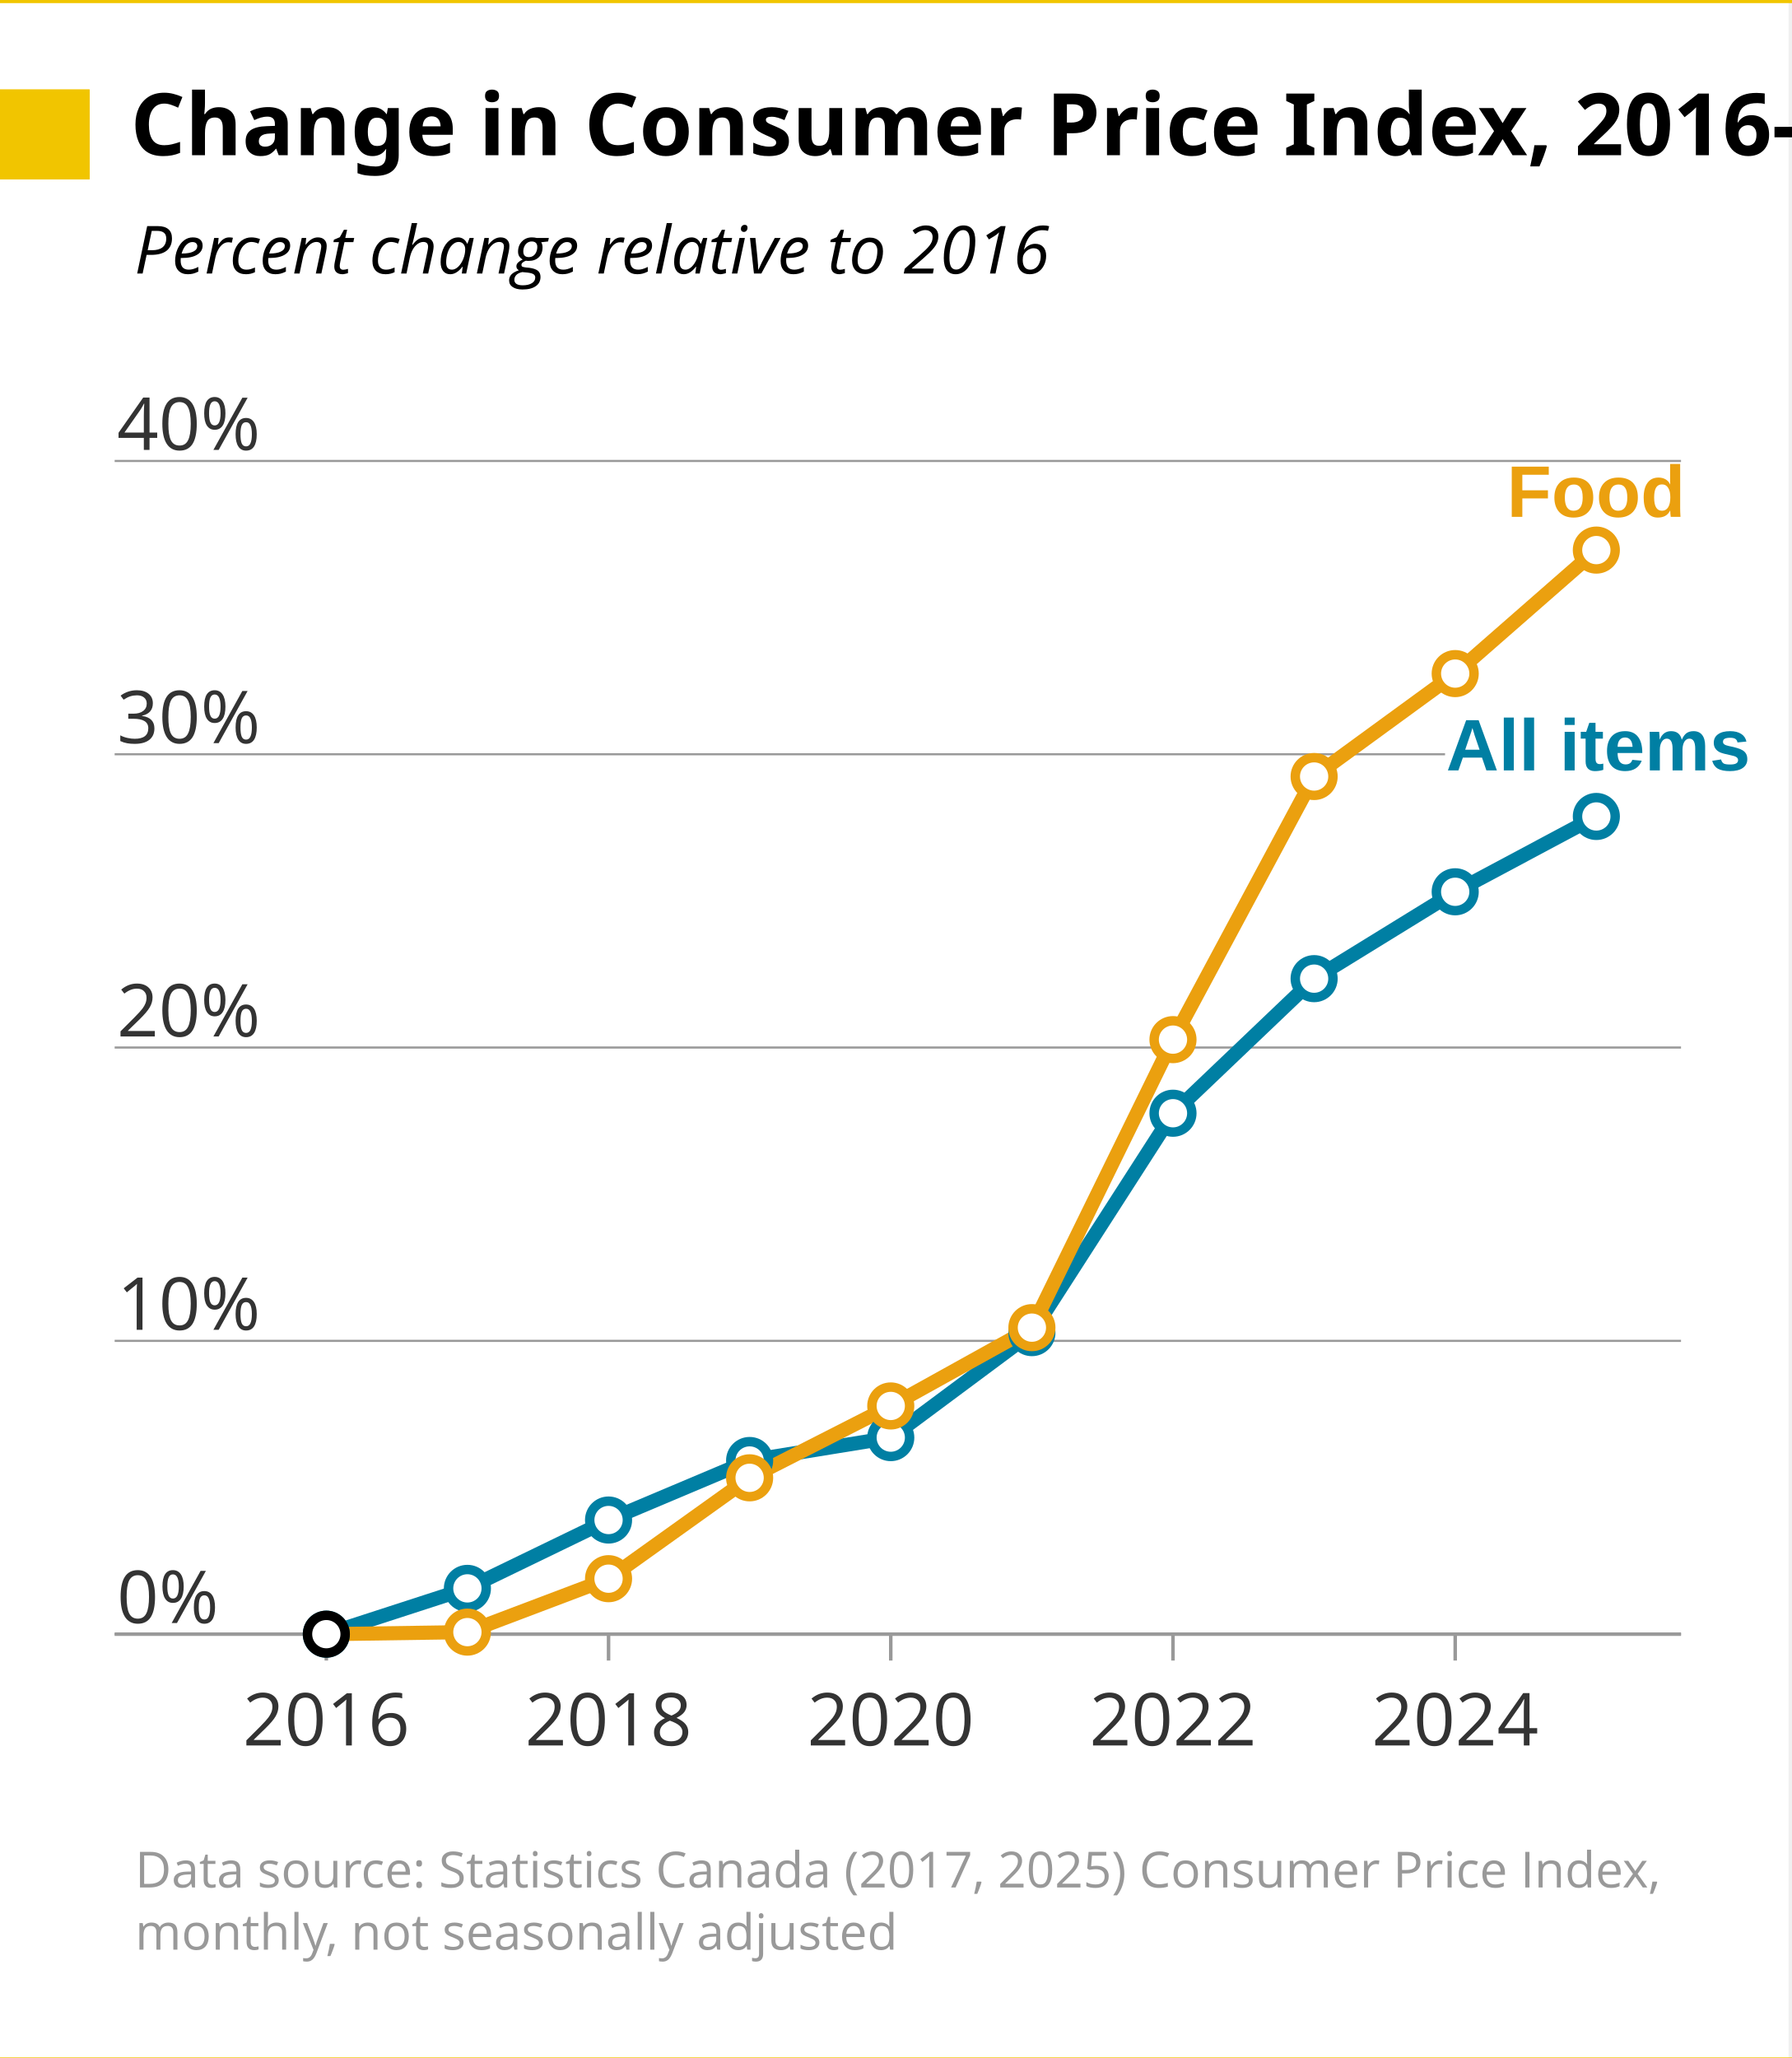
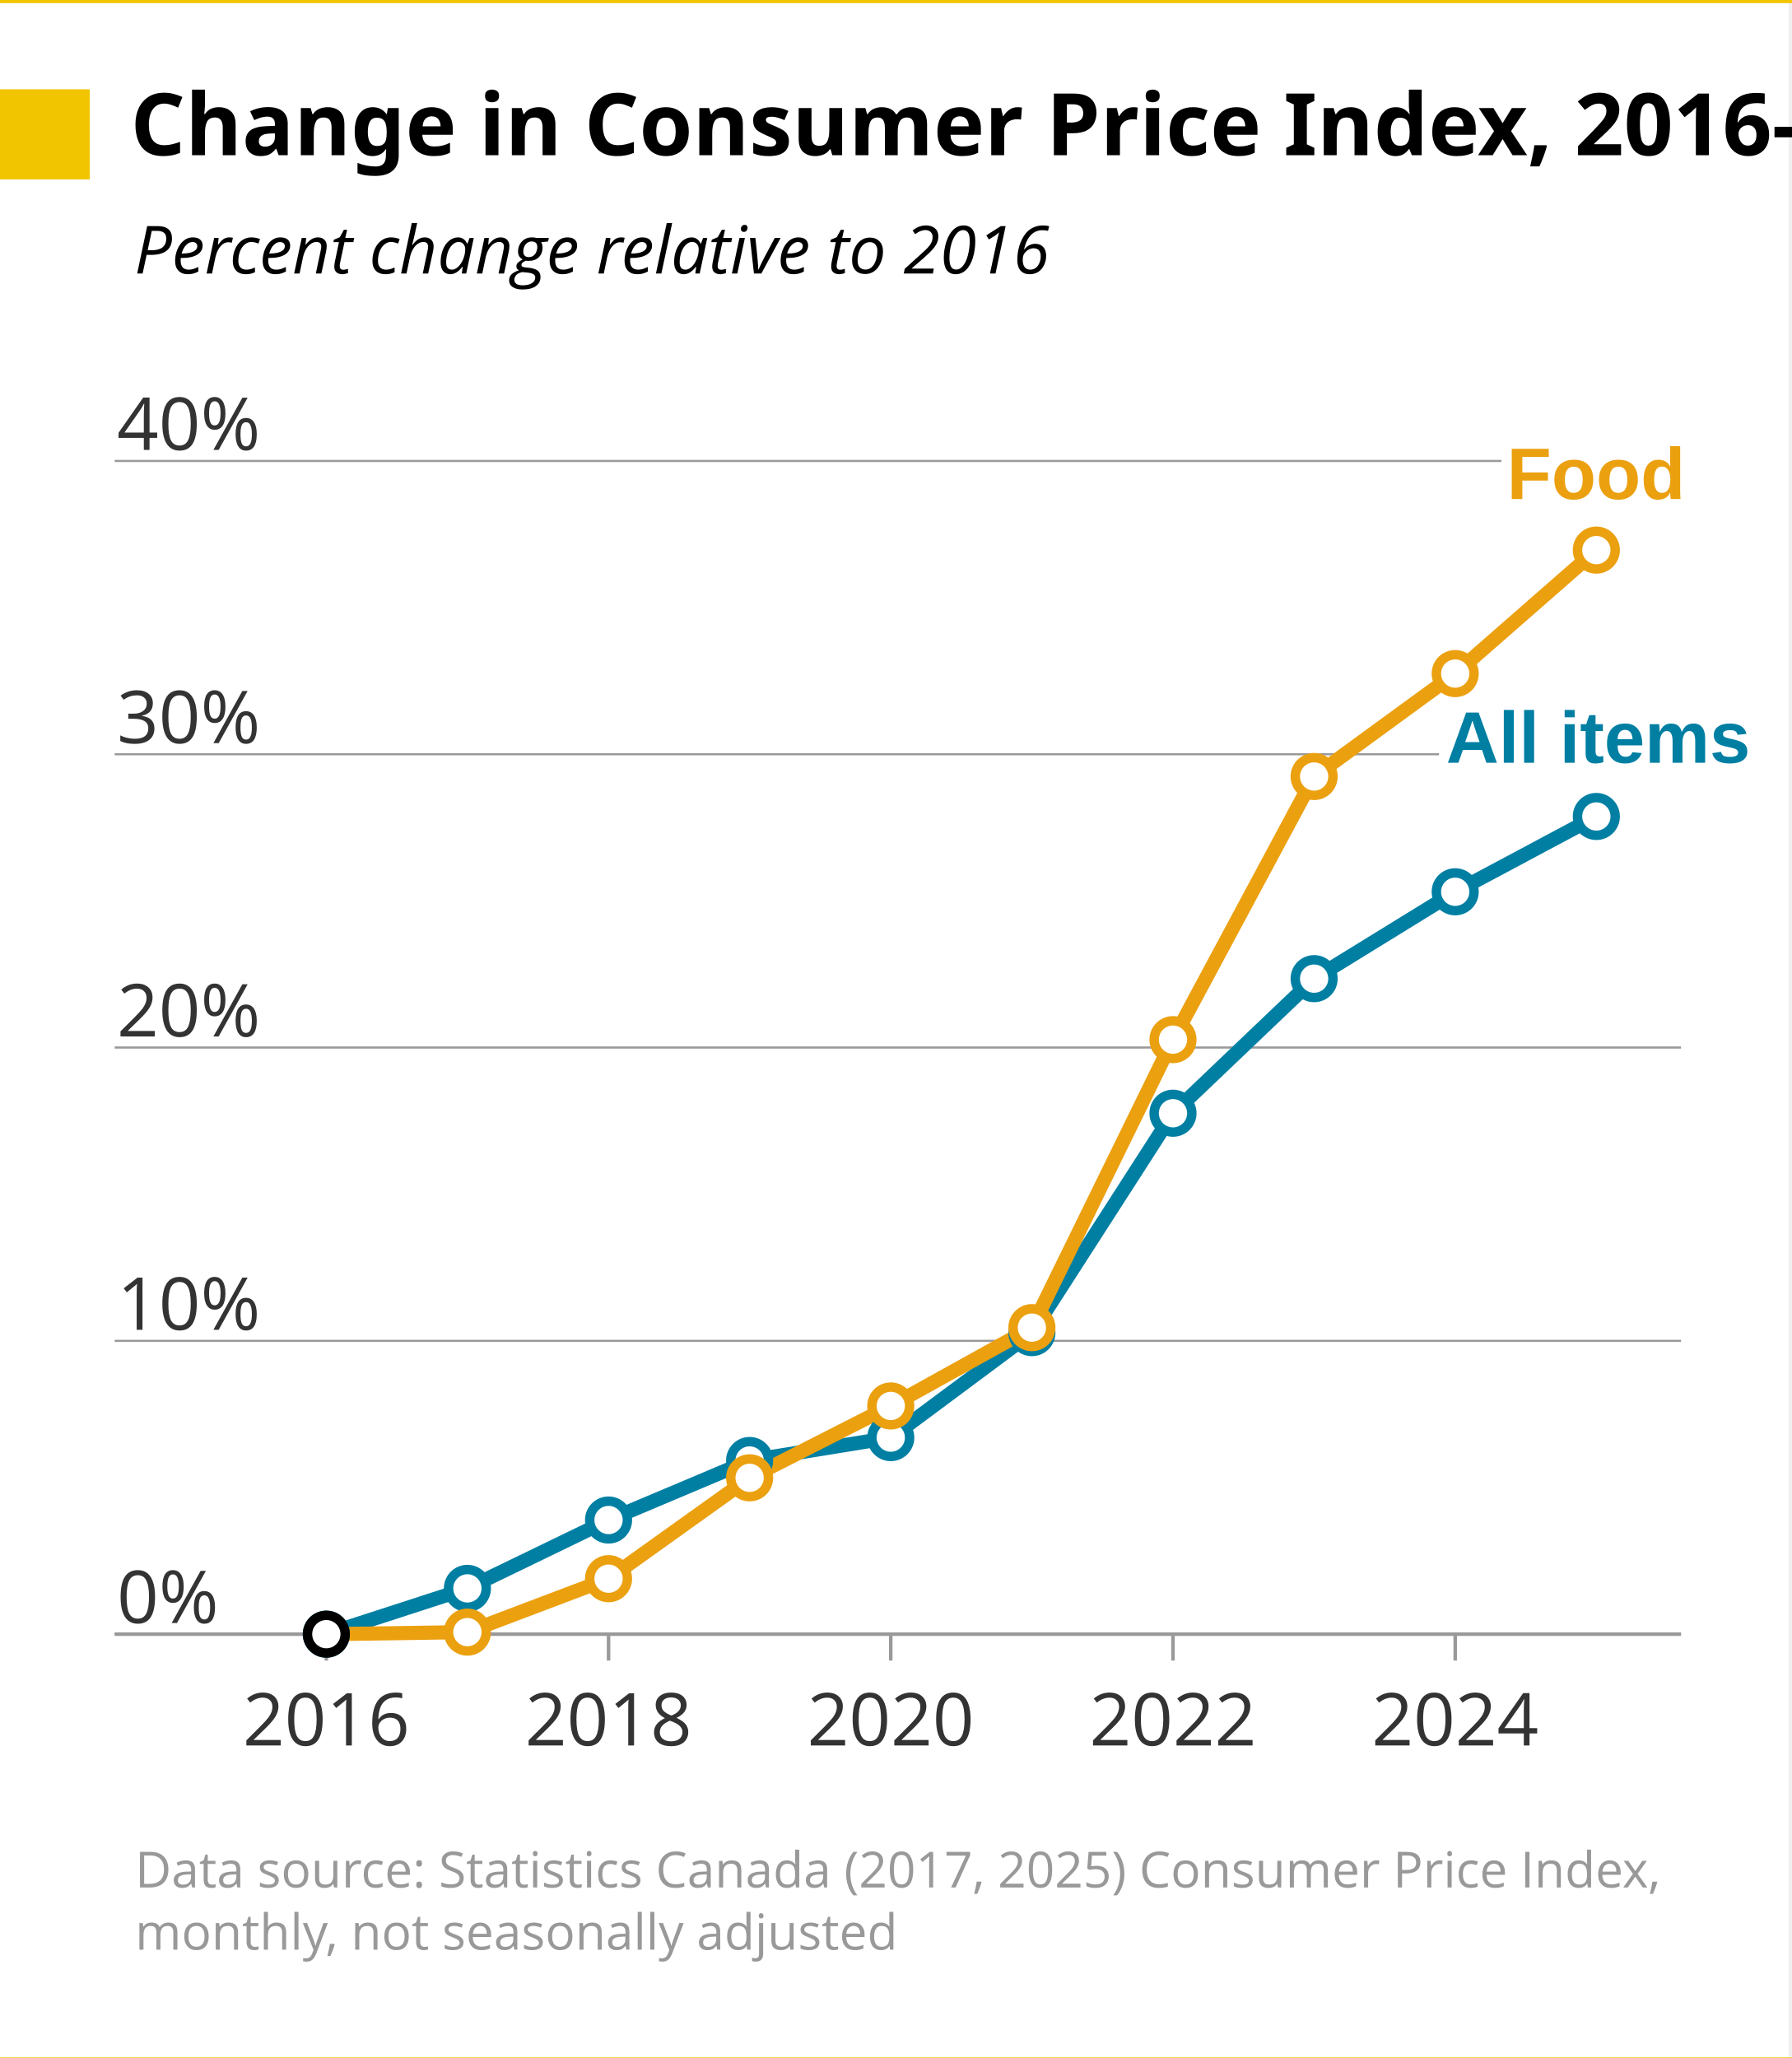
<svg xmlns="http://www.w3.org/2000/svg" id="svg58" width="360" height="413.493" viewBox="0 0 288 330.794" version="1.1" xml:space="preserve">
  <defs id="defs53">
    <clipPath id="cpMC4wMHw0NjAuODB8MC4wMHwyMTYuMDA=">
      <rect x="0" y="0" width="460.8" height="216" id="rect2" />
    </clipPath>
    <clipPath id="cpMzIuMDd8NDU1LjMyfDUuNDh8MTkxLjEx">
      <rect x="32.07" y="5.48" width="423.25" height="185.63" id="rect4" />
    </clipPath>
    <clipPath id="clipPath1">
      <rect x="0" y="0" width="460.8" height="216" id="rect1-0" />
    </clipPath>
    <style type="text/css" id="style1-4">
    .svglite line, .svglite polyline, .svglite polygon, .svglite path, .svglite rect, .svglite circle {
      fill: none;
      stroke: #000000;
      stroke-linecap: round;
      stroke-linejoin: round;
      stroke-miterlimit: 10.00;
    }
    .svglite text {
      white-space: pre;
    }
    .svglite g.glyphgroup path {
      fill: inherit;
      stroke: none;
    }
  </style>
    <clipPath id="clipPath5">
      <rect x="0" y="0" width="460.8" height="216" id="rect5" />
    </clipPath>
    <clipPath id="clipPath7">
      <rect x="32.07" y="5.48" width="423.25" height="185.63" id="rect7" />
    </clipPath>
    <clipPath id="cpMC4wMHw0NjAuODB8MC4wMHwyMTYuMDA=-4">
      <rect x="0" y="0" width="460.8" height="216" id="rect2-5" />
    </clipPath>
    <clipPath id="cpMzIuMDd8NDU1LjMyfDUuNDh8MTkxLjEx-5">
      <rect x="32.07" y="5.48" width="423.25" height="185.63" id="rect4-1" />
    </clipPath>
    <clipPath id="cpMzIuMDd8NDU1LjMyfDUuNDh8MTkxLjEx-2">
      <rect x="32.07" y="5.48" width="423.25" height="185.63" id="rect4-7" />
    </clipPath>
    <clipPath id="cpMC4wMHw0NjAuODB8MC4wMHwyMTYuMDA=-6">
      <rect x="0" y="0" width="460.8" height="216" id="rect2-1" />
    </clipPath>
    <style type="text/css" id="style1-42">
    .svglite line, .svglite polyline, .svglite polygon, .svglite path, .svglite rect, .svglite circle {
      fill: none;
      stroke: #000000;
      stroke-linecap: round;
      stroke-linejoin: round;
      stroke-miterlimit: 10.00;
    }
    .svglite text {
      white-space: pre;
    }
    .svglite g.glyphgroup path {
      fill: inherit;
      stroke: none;
    }
  </style>
    <clipPath id="clipPath3">
      <rect x="0" y="0" width="460.8" height="216" id="rect3" />
    </clipPath>
    <clipPath id="clipPath5-3">
      <rect x="32.07" y="5.48" width="423.25" height="185.63" id="rect5-2" />
    </clipPath>
    <clipPath id="cpMC4wMHwyMzAuNDB8MC4wMHwyMTYuMDA=">
      <rect x="0" y="0" width="230.4" height="216" id="rect2-0" />
    </clipPath>
    <clipPath id="cpMzIuMDd8MjI0LjkyfDUuNDh8MTkxLjEx">
      <rect x="32.07" y="5.48" width="192.85" height="185.63" id="rect4-9" />
    </clipPath>
    <clipPath id="cpMC4wMHwyMzAuNDB8MC4wMHwyMTYuMDA=-8">
      <rect x="0" y="0" width="230.4" height="216" id="rect2-8" />
    </clipPath>
    <clipPath id="cpMzIuMDd8MjI0LjkyfDUuNDh8MTkxLjEx-2">
      <rect x="32.07" y="5.48" width="192.85" height="185.63" id="rect4-4" />
    </clipPath>
    <clipPath id="cpMzIuMDd8MjgyLjUyfDUuNDh8MTkxLjEx">
      <rect x="32.07" y="5.48" width="250.45" height="185.63" id="rect4-5" />
    </clipPath>
    <clipPath id="cpMC4wMHwyODguMDB8MC4wMHwyMTYuMDA=">
      <rect x="0" y="0" width="288" height="216" id="rect2-17" />
    </clipPath>
    <style type="text/css" id="style1-1">
    .svglite line, .svglite polyline, .svglite polygon, .svglite path, .svglite rect, .svglite circle {
      fill: none;
      stroke: #000000;
      stroke-linecap: round;
      stroke-linejoin: round;
      stroke-miterlimit: 10.00;
    }
    .svglite text {
      white-space: pre;
    }
    .svglite g.glyphgroup path {
      fill: inherit;
      stroke: none;
    }
  </style>
    <clipPath id="clipPath3-1">
      <rect x="0" y="0" width="288" height="216" id="rect3-5" />
    </clipPath>
    <clipPath id="clipPath5-2">
      <rect x="32.07" y="5.48" width="250.45" height="185.63" id="rect5-7" />
    </clipPath>
    <clipPath id="cpMC4wMHwyNzMuNjB8MC4wMHwyMTYuMDA=">
      <rect x="0" y="0" width="273.6" height="216" id="rect2-7" />
    </clipPath>
    <clipPath id="cpMzIuMDd8MjY4LjEyfDUuNDh8MTkxLjEx">
      <rect x="32.07" y="5.48" width="236.05" height="185.63" id="rect4-6" />
    </clipPath>
    <clipPath id="clipPath1-1">
      <rect x="0" y="0" width="273.6" height="216" id="rect1-8" />
    </clipPath>
    <style type="text/css" id="style1-9">
    .svglite line, .svglite polyline, .svglite polygon, .svglite path, .svglite rect, .svglite circle {
      fill: none;
      stroke: #000000;
      stroke-linecap: round;
      stroke-linejoin: round;
      stroke-miterlimit: 10.00;
    }
    .svglite text {
      white-space: pre;
    }
    .svglite g.glyphgroup path {
      fill: inherit;
      stroke: none;
    }
  </style>
    <clipPath id="clipPath5-7">
      <rect x="0" y="0" width="273.6" height="216" id="rect5-9" />
    </clipPath>
    <clipPath id="clipPath7-5">
      <rect x="32.07" y="5.48" width="236.05" height="185.63" id="rect7-4" />
    </clipPath>
  </defs>
  <rect id="rect1" x="0" width="287.505" height="331.2" fill="#ffffff" y="0" style="stroke-width:0.766" />
  <g class="svglite" id="g45" transform="matrix(1.066667,0,0,1.066667,-96,89.67258)">
    <defs id="defs2">
      <style type="text/css" id="style9">
    .svglite line, .svglite polyline, .svglite polygon, .svglite path, .svglite rect, .svglite circle {
      fill: none;
      stroke: #000000;
      stroke-linecap: round;
      stroke-linejoin: round;
      stroke-miterlimit: 10.00;
    }
    .svglite text {
      white-space: pre;
    }
    .svglite g.glyphgroup path {
      fill: inherit;
      stroke: none;
    }
  </style>
    </defs>
    <defs id="defs5">
      <clipPath id="clipPath9">
        <rect x="0" y="0" width="273.6" height="216" id="rect9" />
      </clipPath>
    </defs>
    <defs id="defs4">
      <clipPath id="clipPath10">
        <rect x="32.07" y="5.48" width="236.05" height="185.63" id="rect10" />
      </clipPath>
    </defs>
    <g clip-path="url(#cpMzIuMDd8MjY4LjEyfDUuNDh8MTkxLjEx)" id="g30" transform="translate(75.207,-28.92577)" />
    <g clip-path="url(#cpMC4wMHwyNzMuNjB8MC4wMHwyMTYuMDA=)" id="g44" transform="translate(75.207,-28.92577)">
      <text x="32.423" y="189.431" style="font-size:11px;font-family:'Open Sans';white-space:pre;fill:#333333" id="text31">0%</text>
      <text x="32.423" y="145.241" style="font-size:11px;font-family:'Open Sans';white-space:pre;fill:#333333" id="text32">10%</text>
      <text x="32.423" y="101.041" style="font-size:11px;font-family:'Open Sans';white-space:pre;fill:#333333" id="text33">20%</text>
      <text x="32.423" y="56.841" style="font-size:11px;font-family:'Open Sans';white-space:pre;fill:#333333" id="text34">30%</text>
      <text x="32.423" y="12.651" style="font-size:11px;font-family:'Open Sans';white-space:pre;fill:#333333" id="text35">40%</text>
      <polyline points="32.07,191.11 268.12,191.11 " style="fill:none;stroke:#999999;stroke-width:0.53;stroke-linecap:butt;stroke-linejoin:round;stroke-miterlimit:10" id="polyline35" />
      <polyline points="63.97,195.09 63.97,191.11 " style="fill:none;stroke:#999999;stroke-width:0.53;stroke-linecap:butt;stroke-linejoin:round;stroke-miterlimit:10" id="polyline36" />
      <polyline points="106.50,195.09 106.50,191.11 " style="fill:none;stroke:#999999;stroke-width:0.53;stroke-linecap:butt;stroke-linejoin:round;stroke-miterlimit:10" id="polyline37" />
      <polyline points="149.03,195.09 149.03,191.11 " style="fill:none;stroke:#999999;stroke-width:0.53;stroke-linecap:butt;stroke-linejoin:round;stroke-miterlimit:10" id="polyline38" />
      <polyline points="191.56,195.09 191.56,191.11 " style="fill:none;stroke:#999999;stroke-width:0.53;stroke-linecap:butt;stroke-linejoin:round;stroke-miterlimit:10" id="polyline39" />
      <polyline points="234.09,195.09 234.09,191.11 " style="fill:none;stroke:#999999;stroke-width:0.53;stroke-linecap:butt;stroke-linejoin:round;stroke-miterlimit:10" id="polyline40" />
      <text x="63.97" y="207.88" text-anchor="middle" style="font-size:11px;font-family:'Open Sans';white-space:pre;fill:#333333" id="text40">2016</text>
      <text x="106.5" y="207.88" text-anchor="middle" style="font-size:11px;font-family:'Open Sans';white-space:pre;fill:#333333" id="text41">2018</text>
      <text x="149.03" y="207.88" text-anchor="middle" style="font-size:11px;font-family:'Open Sans';white-space:pre;fill:#333333" id="text42">2020</text>
      <text x="191.56" y="207.88" text-anchor="middle" style="font-size:11px;font-family:'Open Sans';white-space:pre;fill:#333333" id="text43">2022</text>
      <text x="234.09" y="207.88" text-anchor="middle" style="font-size:11px;font-family:'Open Sans';white-space:pre;fill:#333333" id="text44">2024</text>
    </g>
    <polyline points="32.07,191.11 268.12,191.11 " style="fill:none;stroke:#999999;stroke-width:0.32;stroke-linecap:butt;stroke-linejoin:round;stroke-miterlimit:10" id="polyline4" transform="translate(75.207,-28.92577)" />
    <polyline points="32.07,146.91 268.12,146.91 " style="fill:none;stroke:#999999;stroke-width:0.32;stroke-linecap:butt;stroke-linejoin:round;stroke-miterlimit:10" id="polyline5" transform="translate(75.207,-28.92577)" />
    <polyline points="32.07,102.71 268.12,102.71 " style="fill:none;stroke:#999999;stroke-width:0.32;stroke-linecap:butt;stroke-linejoin:round;stroke-miterlimit:10" id="polyline6" transform="translate(75.207,-28.92577)" />
    <polyline points="32.07,58.52 268.12,58.52 " style="fill:none;stroke:#999999;stroke-width:0.32;stroke-linecap:butt;stroke-linejoin:round;stroke-miterlimit:10" id="polyline7" transform="translate(75.207,-28.92577)" />
    <polyline points="32.07,14.32 268.12,14.32 " style="fill:none;stroke:#999999;stroke-width:0.32;stroke-linecap:butt;stroke-linejoin:round;stroke-miterlimit:10" id="polyline8" transform="translate(75.207,-28.92577)" />
    <polyline points="63.97,191.11 85.23,184.21 106.50,173.91 127.76,164.94 149.03,161.49 170.30,145.67 191.56,112.61 212.83,92.33 234.09,79.24 255.36,67.89 " style="fill:none;stroke:#007fa3;stroke-width:2.13;stroke-linecap:butt;stroke-linejoin:round;stroke-miterlimit:10" id="polyline9" transform="translate(75.207,-28.92577)" />
    <polyline points="63.97,191.11 85.23,190.80 106.50,182.75 127.76,167.55 149.03,156.72 170.30,144.92 191.56,101.52 212.83,61.87 234.09,46.36 255.36,27.75 " style="fill:none;stroke:#eba00f;stroke-width:2.13;stroke-linecap:butt;stroke-linejoin:round;stroke-miterlimit:10" id="polyline10" transform="translate(75.207,-28.92577)" />
    <circle cx="63.97" cy="191.11" r="2.84" style="fill:#ffffff;stroke:#007fa3;stroke-width:1.42;stroke-linecap:round;stroke-linejoin:round;stroke-miterlimit:10" id="circle10" transform="translate(75.207,-28.92577)" />
    <circle cx="63.97" cy="191.11" r="2.84" style="fill:#ffffff;stroke:#000000;stroke-width:1.42;stroke-linecap:round;stroke-linejoin:round;stroke-miterlimit:10;stroke-opacity:1" id="circle11" transform="translate(75.207,-28.92577)" />
    <circle cx="85.23" cy="184.21" r="2.84" style="fill:#ffffff;stroke:#007fa3;stroke-width:1.42;stroke-linecap:round;stroke-linejoin:round;stroke-miterlimit:10" id="circle12" transform="translate(75.207,-28.92577)" />
    <circle cx="85.23" cy="190.8" r="2.84" style="fill:#ffffff;stroke:#eba00f;stroke-width:1.42;stroke-linecap:round;stroke-linejoin:round;stroke-miterlimit:10" id="circle13" transform="translate(75.207,-28.92577)" />
    <circle cx="106.5" cy="173.91" r="2.84" style="fill:#ffffff;stroke:#007fa3;stroke-width:1.42;stroke-linecap:round;stroke-linejoin:round;stroke-miterlimit:10" id="circle14" transform="translate(75.207,-28.92577)" />
    <circle cx="106.5" cy="182.75" r="2.84" style="fill:#ffffff;stroke:#eba00f;stroke-width:1.42;stroke-linecap:round;stroke-linejoin:round;stroke-miterlimit:10" id="circle15" transform="translate(75.207,-28.92577)" />
    <circle cx="127.76" cy="164.94" r="2.84" style="fill:#ffffff;stroke:#007fa3;stroke-width:1.42;stroke-linecap:round;stroke-linejoin:round;stroke-miterlimit:10" id="circle16" transform="translate(75.207,-28.92577)" />
    <circle cx="127.76" cy="167.55" r="2.84" style="fill:#ffffff;stroke:#eba00f;stroke-width:1.42;stroke-linecap:round;stroke-linejoin:round;stroke-miterlimit:10" id="circle17" transform="translate(75.207,-28.92577)" />
    <circle cx="149.03" cy="161.49" r="2.84" style="fill:#ffffff;stroke:#007fa3;stroke-width:1.42;stroke-linecap:round;stroke-linejoin:round;stroke-miterlimit:10" id="circle18" transform="translate(75.207,-28.92577)" />
    <circle cx="149.03" cy="156.72" r="2.84" style="fill:#ffffff;stroke:#eba00f;stroke-width:1.42;stroke-linecap:round;stroke-linejoin:round;stroke-miterlimit:10" id="circle19" transform="translate(75.207,-28.92577)" />
    <circle cx="170.3" cy="145.67" r="2.84" style="fill:#ffffff;stroke:#007fa3;stroke-width:1.42;stroke-linecap:round;stroke-linejoin:round;stroke-miterlimit:10" id="circle20" transform="translate(75.207,-28.92577)" />
    <circle cx="170.3" cy="144.92" r="2.84" style="fill:#ffffff;stroke:#eba00f;stroke-width:1.42;stroke-linecap:round;stroke-linejoin:round;stroke-miterlimit:10" id="circle21" transform="translate(75.207,-28.92577)" />
    <circle cx="191.56" cy="112.61" r="2.84" style="fill:#ffffff;stroke:#007fa3;stroke-width:1.42;stroke-linecap:round;stroke-linejoin:round;stroke-miterlimit:10" id="circle22" transform="translate(75.207,-28.92577)" />
    <circle cx="191.56" cy="101.52" r="2.84" style="fill:#ffffff;stroke:#eba00f;stroke-width:1.42;stroke-linecap:round;stroke-linejoin:round;stroke-miterlimit:10" id="circle23" transform="translate(75.207,-28.92577)" />
    <circle cx="212.83" cy="92.33" r="2.84" style="fill:#ffffff;stroke:#007fa3;stroke-width:1.42;stroke-linecap:round;stroke-linejoin:round;stroke-miterlimit:10" id="circle24" transform="translate(75.207,-28.92577)" />
    <circle cx="212.83" cy="61.87" r="2.84" style="fill:#ffffff;stroke:#eba00f;stroke-width:1.42;stroke-linecap:round;stroke-linejoin:round;stroke-miterlimit:10" id="circle25" transform="translate(75.207,-28.92577)" />
    <circle cx="234.09" cy="79.24" r="2.84" style="fill:#ffffff;stroke:#007fa3;stroke-width:1.42;stroke-linecap:round;stroke-linejoin:round;stroke-miterlimit:10" id="circle26" transform="translate(75.207,-28.92577)" />
    <circle cx="234.09" cy="46.36" r="2.84" style="fill:#ffffff;stroke:#eba00f;stroke-width:1.42;stroke-linecap:round;stroke-linejoin:round;stroke-miterlimit:10" id="circle27" transform="translate(75.207,-28.92577)" />
    <circle cx="255.36" cy="67.89" r="2.84" style="fill:#ffffff;stroke:#007fa3;stroke-width:1.42;stroke-linecap:round;stroke-linejoin:round;stroke-miterlimit:10" id="circle28" transform="translate(75.207,-28.92577)" />
    <circle cx="255.36" cy="27.75" r="2.84" style="fill:#ffffff;stroke:#eba00f;stroke-width:1.42;stroke-linecap:round;stroke-linejoin:round;stroke-miterlimit:10" id="circle29" transform="translate(75.207,-28.92577)" />
-     <text x="241.877" y="22.742" style="font-weight:bold;font-size:11px;font-family:Arial;white-space:pre;fill:#eba00f" id="text30" transform="translate(75.207,-28.92577)">Food</text>
+     <rect style="fill:#ffffff;stroke:#000000;stroke-width:0" id="rect6" width="28.507" height="12.144" x="316.268" y="-22.579" />
+     <text x="317.084" y="-8.869" style="font-weight:bold;font-size:11px;font-family:Arial;white-space:pre;fill:#eba00f" id="text30">Food</text>
  </g>
-   <rect style="fill:#ffffff;stroke:none;stroke-width:0.8" id="rect11" width="52.157" height="6.818" x="232.285" y="118.017" />
-   <text x="232.445" y="123.836" style="font-weight:bold;font-size:11.733px;font-family:Arial;white-space:pre;fill:#007fa3;stroke-width:1.067" id="text29">All items</text>
+   <rect style="fill:#ffffff;stroke:none;stroke-width:0.807" id="rect11" width="53.121" height="6.818" x="231.321" y="118.017" />
+   <text x="232.445" y="122.609" style="font-weight:bold;font-size:11.733px;font-family:Arial;white-space:pre;fill:#007fa3;stroke-width:1.067" id="text29">All items</text>
  <rect id="rect75" x="0" y="14.4" width="14.4" height="14.4" fill="#f1c500" />
  <path id="path37-2" d="M 0,0.25 H 489.6" fill="none" stroke="#f1c500" stroke-miterlimit="2.25" stroke-width="0.5" />
  <rect id="rect72" x="0" y="14.4" width="14.4" height="14.4" fill="#f1c500" />
  <g id="text10" isolation="isolate">
    <g id="g2" isolation="isolate">
      <g id="g1" isolation="isolate">
        <text font-family="TradeGothicLT-Bold, 'TradeGothic LT Bold'" font-size="17px" font-weight="700" isolation="isolate" id="text1" style="font-size:13.867px" x="20.96" y="24.948">
          <tspan x="20.96" y="24.948" id="tspan1" style="font-size:13.867px">Change in Consumer Price Index, 2016-2025</tspan>
        </text>
      </g>
    </g>
  </g>
  <path id="path37" d="M 0,330.951 H 489.6" fill="none" stroke="#f1c500" stroke-miterlimit="2.25" stroke-width="0.5" />
  <rect id="rect75-2" x="0" y="14.4" width="14.4" height="14.4" fill="#f1c500" />
  <rect id="rect72-2" x="0" y="14.4" width="14.4" height="14.4" fill="#f1c500" />
  <g id="text64" isolation="isolate">
    <g id="g53" isolation="isolate">
      <g id="g52" isolation="isolate">
        <g id="g50" isolation="isolate">
          <text transform="translate(21.721,303.383)" fill="#999999" font-family="OpenSans, 'Open Sans'" font-size="8px" isolation="isolate" id="text49" style="white-space:pre;inline-size:253.431" xml:space="preserve">
-             <tspan x="0" y="0" id="tspan4">Data source: Statistics Canada (2017, 2025) Consumer Price Index, </tspan>
-             <tspan x="0" y="10" id="tspan6">monthly, not seasonally adjusted</tspan>
+             <tspan x="0" y="0" id="tspan2">Data source: Statistics Canada (2017, 2025) Consumer Price Index, </tspan>
+             <tspan x="0" y="10" id="tspan3">monthly, not seasonally adjusted</tspan>
          </text>
        </g>
        <g id="g51" isolation="isolate">
          <text transform="translate(21.721,316.801)" fill="#999999" font-family="OpenSans, 'Open Sans'" font-size="8px" isolation="isolate" id="text50">
            <tspan x="0" y="0" id="tspan50" />
          </text>
        </g>
      </g>
    </g>
  </g>
  <style type="text/css" id="style1">
	.st0{fill:#000000;}
</style>
  <style type="text/css" id="style1-5">
	.st0{fill:#000000;}
</style>
  <style type="text/css" id="style1-8">
	.st0{fill:#000000;}
</style>
  <style type="text/css" id="style1-0">
	.st0{fill:#000000;}
</style>
  <style type="text/css" id="style1-50">
	.st0{fill:#000000;}
</style>
  <text xml:space="preserve" style="font-style:italic;font-variant:normal;font-weight:normal;font-stretch:normal;font-size:10.667px;font-family:'Open Sans';-inkscape-font-specification:'Open Sans Italic';writing-mode:lr-tb;direction:ltr;fill:#ffffff;stroke-width:0.8" x="21.598" y="43.967" id="text17">
    <tspan id="tspan17" style="font-size:10.667px;fill:#000000;stroke-width:0.8" x="21.598" y="43.967">Percent change relative to 2016</tspan>
  </text>
  <text xml:space="preserve" style="font-style:normal;font-variant:normal;font-weight:bold;font-stretch:normal;font-size:14.933px;font-family:'Open Sans';-inkscape-font-specification:'Open Sans Bold';writing-mode:lr-tb;direction:ltr;fill:#000000;stroke-width:0.8" x="55.537" y="141.158" id="text18">
    <tspan id="tspan18" style="stroke-width:0.8" x="55.537" y="141.158" />
  </text>
  <text xml:space="preserve" style="font-style:normal;font-variant:normal;font-weight:bold;font-stretch:normal;font-size:14.933px;font-family:'Open Sans';-inkscape-font-specification:'Open Sans Bold';writing-mode:lr-tb;direction:ltr;fill:#000000;stroke-width:0.8" x="53.223" y="138.072" id="text27">
    <tspan id="tspan27" style="stroke-width:0.8" x="53.223" y="138.072" />
  </text>
  <text xml:space="preserve" style="font-style:normal;font-variant:normal;font-weight:bold;font-stretch:normal;font-size:21.333px;font-family:'Open Sans';-inkscape-font-specification:'Open Sans Bold';writing-mode:lr-tb;direction:ltr;fill:#dc4633;stroke-width:0.8" x="91.632" y="-21.817" id="text5">
    <tspan id="tspan5" style="stroke-width:0.8" x="91.632" y="-21.817" />
  </text>
</svg>
